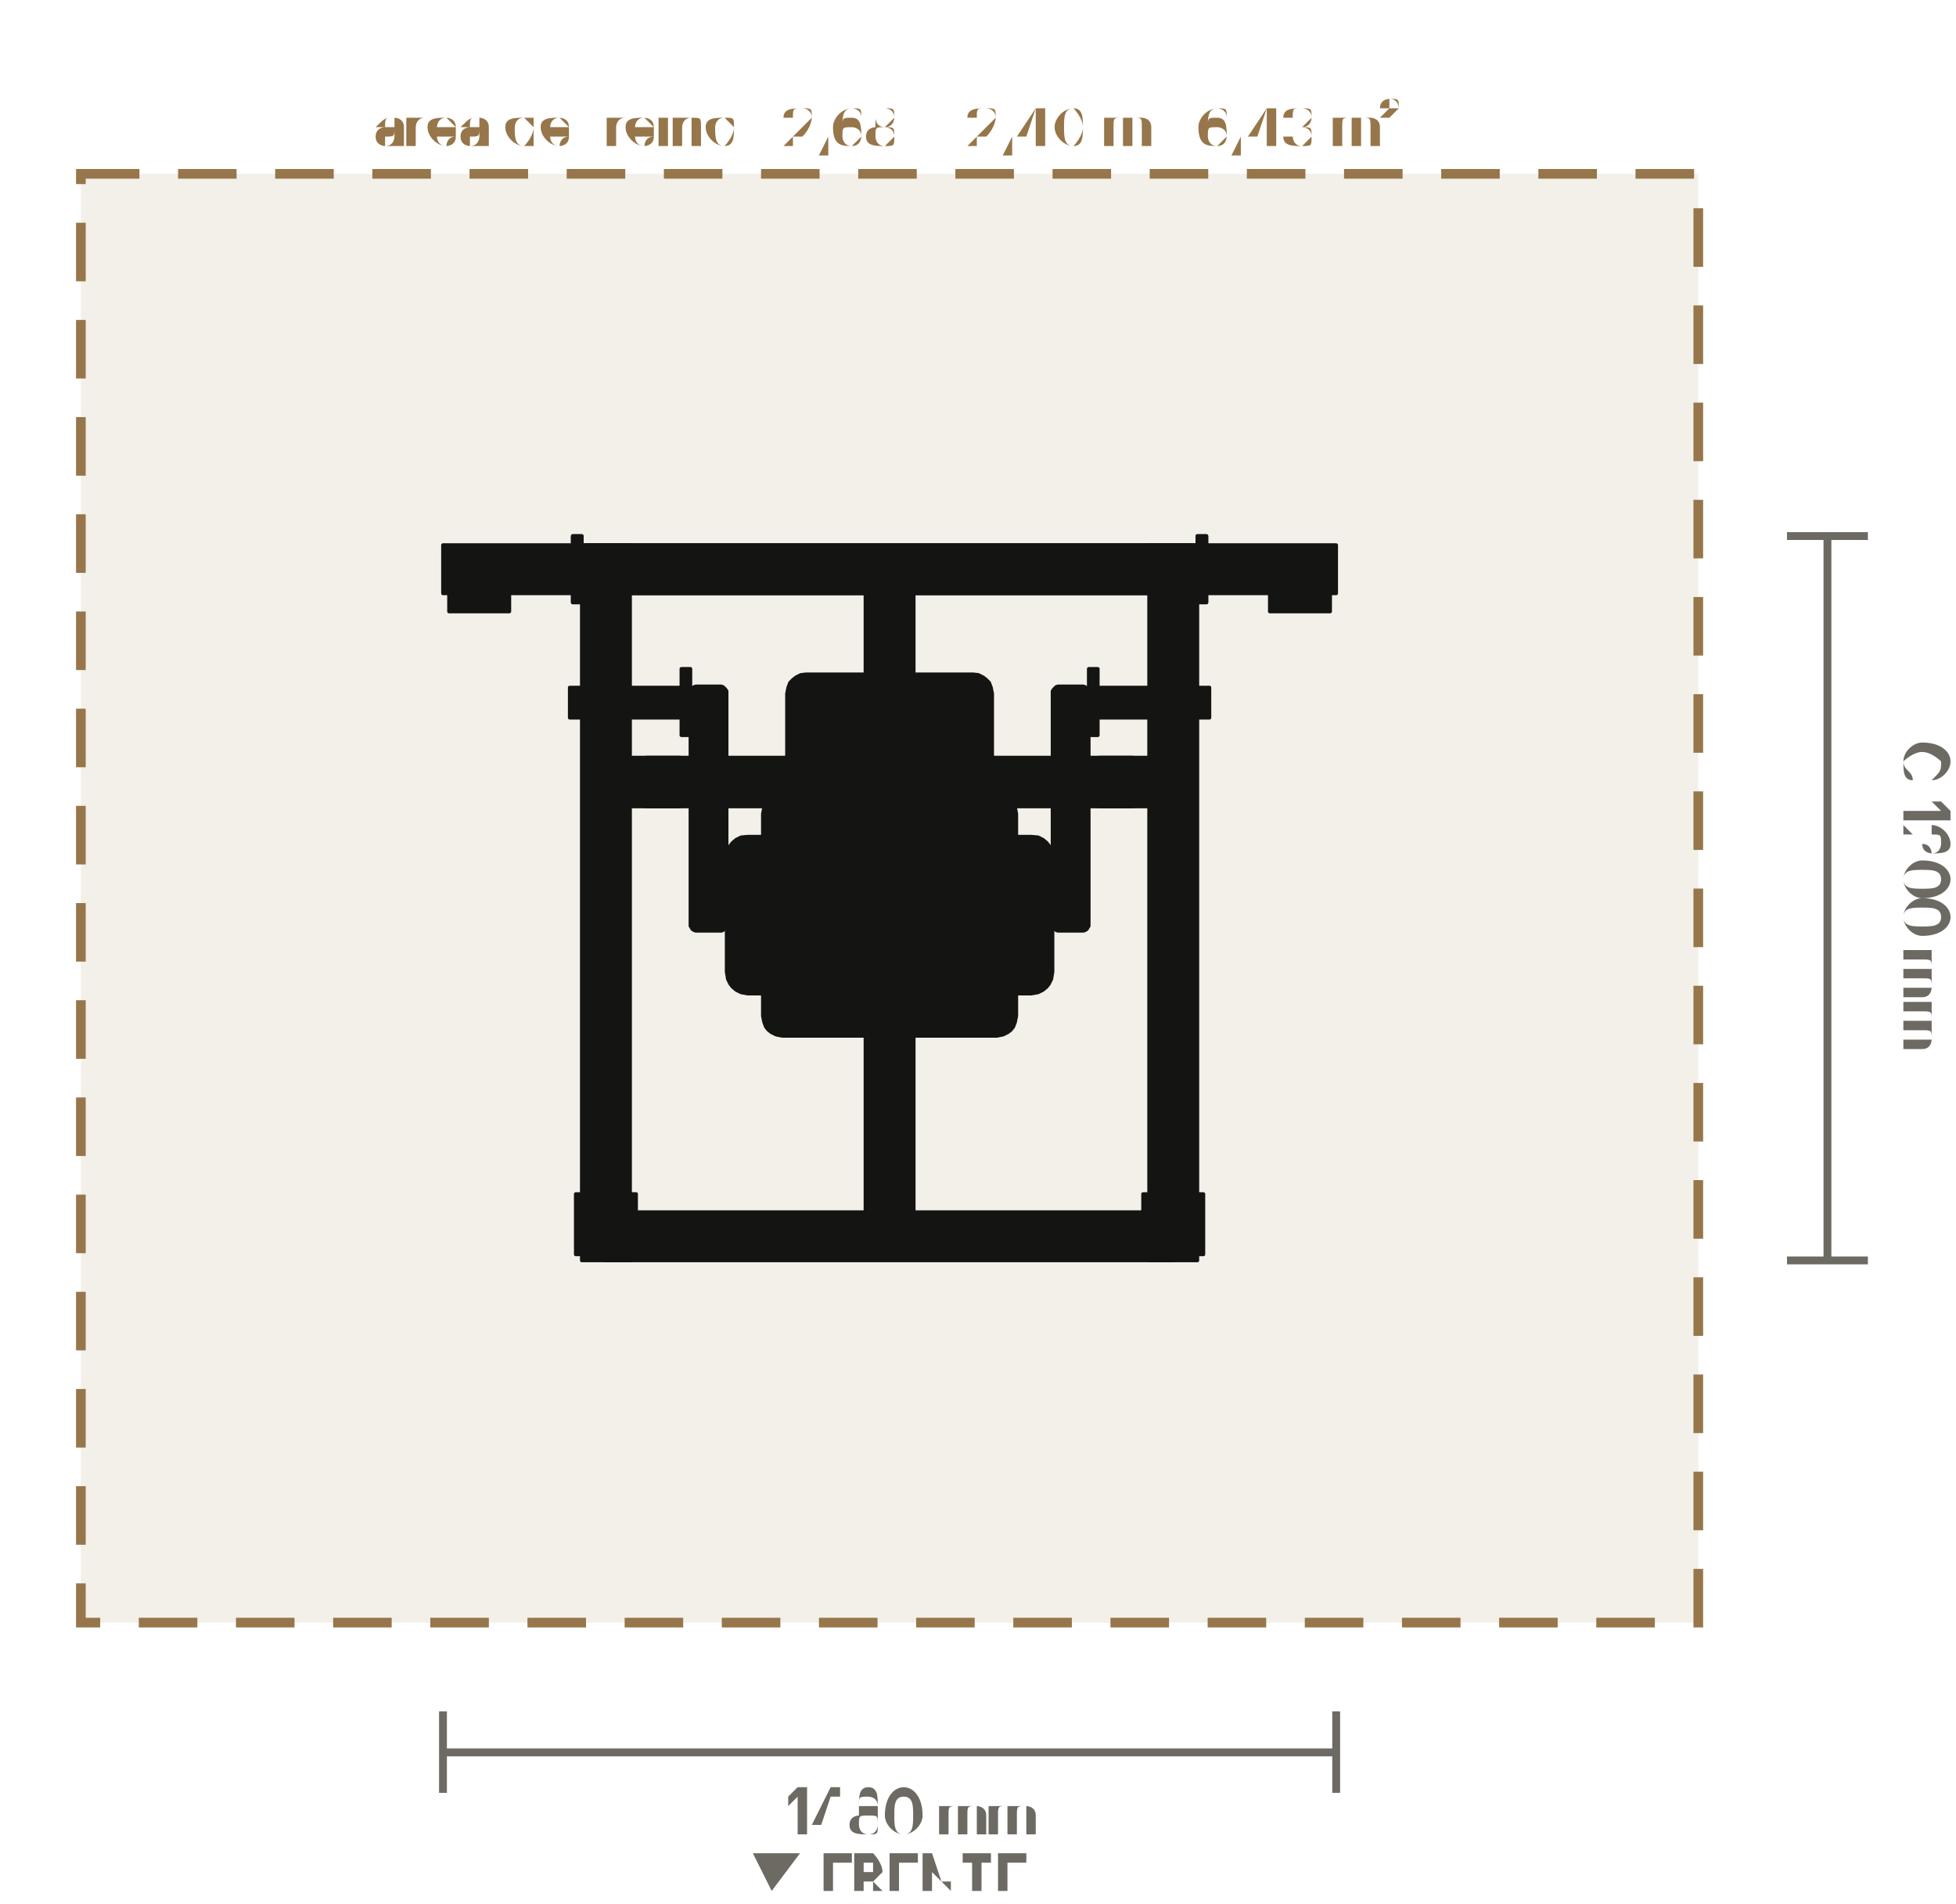
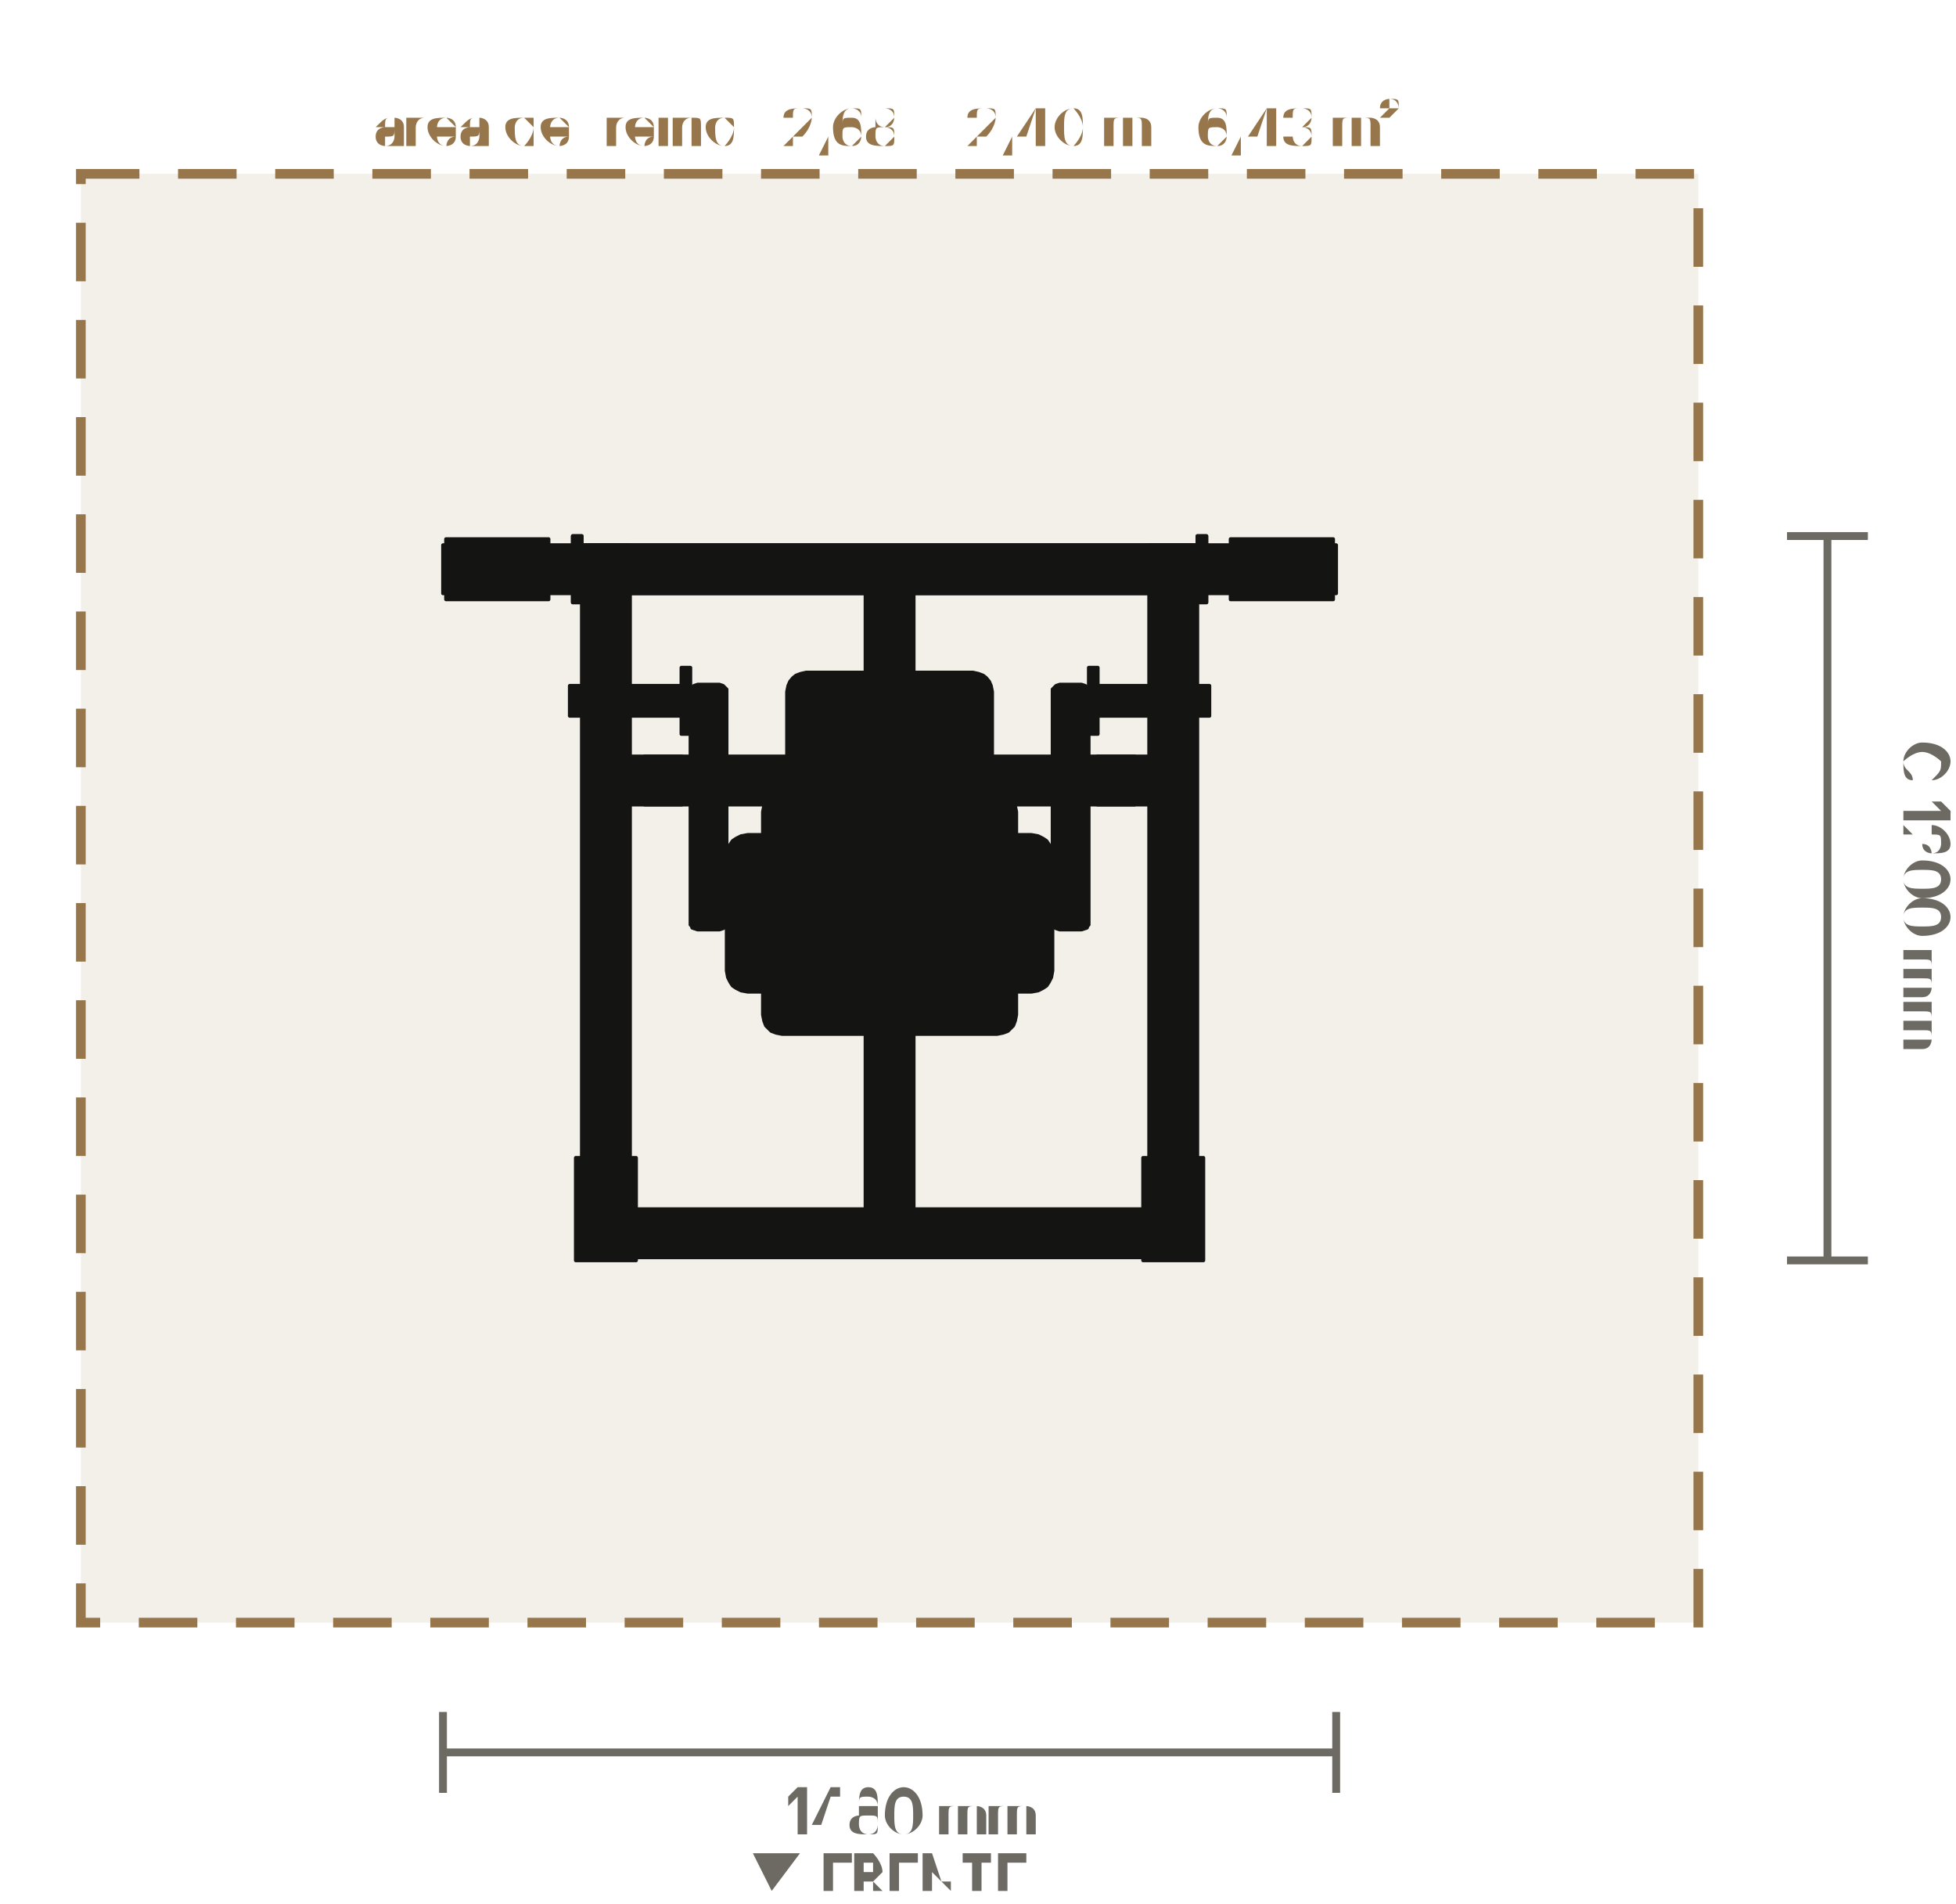
<svg xmlns="http://www.w3.org/2000/svg" viewBox="-1.474 -1.488 3.241 3.154" role="img" aria-label="Planta do Cadeira Abdominal de Peso Livre (LD-A035): 1480 × 1200 mm, com 60 cm de área de treino em volta" data-equipment="LD-A035" data-unit="m">
  <rect class="eq-zone" x="-1.34" y="-1.2" width="2.68" height="2.4" style="fill:#96764a;fill-opacity:.12;stroke:#96764a;stroke-width:0.016;stroke-dasharray:0.097 0.064" />
  <text class="eq-zone-label" x="0" y="-1.248" style="font-family:Barlow,Inter,Arial,sans-serif;font-size:0.092px;fill:#96764a;text-anchor:middle">área de treino · 2,68 × 2,40 m · 6,43 m²</text>
  <g class="eq-parts">
-     <polygon class="eq-part" points="-0.51,-0.585 -0.43,-0.585 -0.43,0.6 -0.51,0.6" style="fill:#141413;stroke:#141413;stroke-width:0.006;stroke-linejoin:round" />
-     <polygon class="eq-part" points="-0.73,-0.575 -0.63,-0.575 -0.63,-0.475 -0.73,-0.475" style="fill:#141413;stroke:#141413;stroke-width:0.006;stroke-linejoin:round" />
-     <polygon class="eq-part" points="-0.52,0.49 -0.42,0.49 -0.42,0.59 -0.52,0.59" style="fill:#141413;stroke:#141413;stroke-width:0.006;stroke-linejoin:round" />
-     <polygon class="eq-part" points="0.43,-0.585 0.51,-0.585 0.51,0.6 0.43,0.6" style="fill:#141413;stroke:#141413;stroke-width:0.006;stroke-linejoin:round" />
-     <polygon class="eq-part" points="0.63,-0.575 0.73,-0.575 0.73,-0.475 0.63,-0.475" style="fill:#141413;stroke:#141413;stroke-width:0.006;stroke-linejoin:round" />
-     <polygon class="eq-part" points="0.42,0.49 0.52,0.49 0.52,0.59 0.42,0.59" style="fill:#141413;stroke:#141413;stroke-width:0.006;stroke-linejoin:round" />
+     <polygon class="eq-part" points="-0.51,-0.585 -0.43,-0.585 -0.43,0.595 -0.51,0.595" style="fill:#141413;stroke:#141413;stroke-width:0.006;stroke-linejoin:round" />
+     <polygon class="eq-part" points="-0.735,-0.595 -0.565,-0.595 -0.565,-0.495 -0.735,-0.495" style="fill:#141413;stroke:#141413;stroke-width:0.006;stroke-linejoin:round" />
+     <polygon class="eq-part" points="-0.52,0.43 -0.42,0.43 -0.42,0.6 -0.52,0.6" style="fill:#141413;stroke:#141413;stroke-width:0.006;stroke-linejoin:round" />
+     <polygon class="eq-part" points="0.43,-0.585 0.51,-0.585 0.51,0.595 0.43,0.595" style="fill:#141413;stroke:#141413;stroke-width:0.006;stroke-linejoin:round" />
+     <polygon class="eq-part" points="0.565,-0.595 0.735,-0.595 0.735,-0.495 0.565,-0.495" style="fill:#141413;stroke:#141413;stroke-width:0.006;stroke-linejoin:round" />
+     <polygon class="eq-part" points="0.42,0.43 0.52,0.43 0.52,0.6 0.42,0.6" style="fill:#141413;stroke:#141413;stroke-width:0.006;stroke-linejoin:round" />
    <polygon class="eq-part" points="-0.74,-0.585 0.74,-0.585 0.74,-0.505 -0.74,-0.505" style="fill:#141413;stroke:#141413;stroke-width:0.006;stroke-linejoin:round" />
-     <polygon class="eq-part" points="-0.47,0.52 0.47,0.52 0.47,0.6 -0.47,0.6" style="fill:#141413;stroke:#141413;stroke-width:0.006;stroke-linejoin:round" />
-     <polygon class="eq-part" points="-0.04,-0.545 0.04,-0.545 0.04,0.56 -0.04,0.56" style="fill:#141413;stroke:#141413;stroke-width:0.006;stroke-linejoin:round" />
-     <polygon class="eq-part" points="-0.035,0.004 -0.035,0.001 -0.033,-0.002 -0.032,-0.004 -0.029,-0.006 -0.026,-0.007 -0.023,-0.007 0.023,-0.007 0.026,-0.007 0.029,-0.006 0.032,-0.004 0.033,-0.002 0.035,0.001 0.035,0.004 0.035,0.051 0.035,0.054 0.033,0.057 0.032,0.059 0.029,0.061 0.026,0.062 0.023,0.062 -0.023,0.062 -0.026,0.062 -0.029,0.061 -0.032,0.059 -0.033,0.057 -0.035,0.054 -0.035,0.051" style="fill:#141413;stroke:#141413;stroke-width:0.006;stroke-linejoin:round" />
-     <polygon class="eq-part" points="0.035,0.005 0.047,0.005 0.047,0.05 0.035,0.05" style="fill:#141413;stroke:#141413;stroke-width:0.006;stroke-linejoin:round" />
-     <polygon class="eq-part" points="0.033,0.028 0.033,0.026 0.033,0.024 0.033,0.023 0.034,0.021 0.034,0.021 0.035,0.021 0.115,0.021 0.116,0.021 0.116,0.021 0.117,0.023 0.117,0.024 0.117,0.026 0.117,0.028 0.117,0.029 0.117,0.031 0.117,0.032 0.116,0.034 0.116,0.034 0.115,0.035 0.035,0.035 0.034,0.034 0.034,0.034 0.033,0.032 0.033,0.031 0.033,0.029" style="fill:#141413;stroke:#141413;stroke-width:0.006;stroke-linejoin:round" />
-     <polygon class="eq-part" points="-0.21,-0.14 -0.208,-0.15 -0.205,-0.158 -0.201,-0.163 -0.196,-0.167 -0.188,-0.171 -0.178,-0.172 0.178,-0.172 0.188,-0.171 0.196,-0.167 0.201,-0.163 0.205,-0.158 0.208,-0.15 0.21,-0.14 0.21,0.195 0.208,0.205 0.205,0.213 0.201,0.218 0.196,0.222 0.188,0.226 0.178,0.228 -0.178,0.228 -0.188,0.226 -0.196,0.222 -0.201,0.218 -0.205,0.213 -0.208,0.205 -0.21,0.195" style="fill:#141413;stroke:#141413;stroke-width:0.006;stroke-linejoin:round" />
-     <polygon class="eq-part" points="-0.17,-0.339 -0.168,-0.349 -0.165,-0.357 -0.16,-0.362 -0.155,-0.366 -0.147,-0.37 -0.138,-0.371 0.138,-0.371 0.147,-0.37 0.155,-0.366 0.16,-0.362 0.165,-0.357 0.168,-0.349 0.17,-0.339 0.17,-0.189 0.168,-0.179 0.165,-0.171 0.16,-0.166 0.155,-0.162 0.147,-0.158 0.138,-0.157 -0.138,-0.157 -0.147,-0.158 -0.155,-0.162 -0.16,-0.166 -0.165,-0.171 -0.168,-0.179 -0.17,-0.189" style="fill:#141413;stroke:#141413;stroke-width:0.006;stroke-linejoin:round" />
-     <polygon class="eq-part" points="-0.03,-0.376 -0.028,-0.382 -0.024,-0.386 -0.018,-0.387 0.018,-0.387 0.024,-0.386 0.028,-0.382 0.03,-0.376 0.03,-0.234 0.028,-0.229 0.024,-0.224 0.018,-0.223 -0.018,-0.223 -0.024,-0.224 -0.028,-0.229 -0.03,-0.234" style="fill:#141413;stroke:#141413;stroke-width:0.006;stroke-linejoin:round" />
-     <polygon class="eq-part" points="-0.04,-0.233 0.04,-0.233 0.04,-0.152 -0.04,-0.152" style="fill:#141413;stroke:#141413;stroke-width:0.006;stroke-linejoin:round" />
-     <polygon class="eq-part" points="0.27,-0.208 0.27,-0.211 0.272,-0.214 0.274,-0.216 0.276,-0.218 0.279,-0.219 0.282,-0.219 0.318,-0.219 0.321,-0.219 0.324,-0.218 0.327,-0.216 0.328,-0.214 0.33,-0.211 0.33,-0.208 0.33,0.043 0.33,0.046 0.328,0.049 0.327,0.051 0.324,0.053 0.321,0.054 0.318,0.054 0.282,0.054 0.279,0.054 0.276,0.053 0.274,0.051 0.272,0.049 0.27,0.046 0.27,0.043" style="fill:#141413;stroke:#141413;stroke-width:0.006;stroke-linejoin:round" />
-     <polygon class="eq-part" points="0.27,-0.34 0.27,-0.343 0.272,-0.346 0.274,-0.348 0.276,-0.35 0.279,-0.351 0.282,-0.351 0.318,-0.351 0.321,-0.351 0.324,-0.35 0.327,-0.348 0.328,-0.346 0.33,-0.343 0.33,-0.34 0.33,-0.177 0.33,-0.174 0.328,-0.171 0.327,-0.169 0.324,-0.167 0.321,-0.166 0.318,-0.166 0.282,-0.166 0.279,-0.166 0.276,-0.167 0.274,-0.169 0.272,-0.171 0.27,-0.174 0.27,-0.177" style="fill:#141413;stroke:#141413;stroke-width:0.006;stroke-linejoin:round" />
-     <polygon class="eq-part" points="0.33,-0.38 0.345,-0.38 0.345,-0.27 0.33,-0.27" style="fill:#141413;stroke:#141413;stroke-width:0.006;stroke-linejoin:round" />
-     <polygon class="eq-part" points="0.345,-0.349 0.53,-0.349 0.53,-0.299 0.345,-0.299" style="fill:#141413;stroke:#141413;stroke-width:0.006;stroke-linejoin:round" />
-     <polygon class="eq-part" points="-0.33,-0.208 -0.33,-0.211 -0.328,-0.214 -0.327,-0.216 -0.324,-0.218 -0.321,-0.219 -0.318,-0.219 -0.282,-0.219 -0.279,-0.219 -0.276,-0.218 -0.274,-0.216 -0.272,-0.214 -0.27,-0.211 -0.27,-0.208 -0.27,0.043 -0.27,0.046 -0.272,0.049 -0.274,0.051 -0.276,0.053 -0.279,0.054 -0.282,0.054 -0.318,0.054 -0.321,0.054 -0.324,0.053 -0.327,0.051 -0.328,0.049 -0.33,0.046 -0.33,0.043" style="fill:#141413;stroke:#141413;stroke-width:0.006;stroke-linejoin:round" />
-     <polygon class="eq-part" points="-0.33,-0.34 -0.33,-0.343 -0.328,-0.346 -0.327,-0.348 -0.324,-0.35 -0.321,-0.351 -0.318,-0.351 -0.282,-0.351 -0.279,-0.351 -0.276,-0.35 -0.274,-0.348 -0.272,-0.346 -0.27,-0.343 -0.27,-0.34 -0.27,-0.177 -0.27,-0.174 -0.272,-0.171 -0.274,-0.169 -0.276,-0.167 -0.279,-0.166 -0.282,-0.166 -0.318,-0.166 -0.321,-0.166 -0.324,-0.167 -0.327,-0.169 -0.328,-0.171 -0.33,-0.174 -0.33,-0.177" style="fill:#141413;stroke:#141413;stroke-width:0.006;stroke-linejoin:round" />
-     <polygon class="eq-part" points="-0.345,-0.38 -0.33,-0.38 -0.33,-0.27 -0.345,-0.27" style="fill:#141413;stroke:#141413;stroke-width:0.006;stroke-linejoin:round" />
-     <polygon class="eq-part" points="-0.53,-0.349 -0.345,-0.349 -0.345,-0.299 -0.53,-0.299" style="fill:#141413;stroke:#141413;stroke-width:0.006;stroke-linejoin:round" />
-     <polygon class="eq-part" points="-0.3,-0.215 0.3,-0.215 0.3,-0.17 -0.3,-0.17" style="fill:#141413;stroke:#141413;stroke-width:0.006;stroke-linejoin:round" />
-     <polygon class="eq-part" points="-0.27,-0.068 -0.268,-0.079 -0.264,-0.087 -0.26,-0.092 -0.254,-0.097 -0.246,-0.101 -0.235,-0.102 0.235,-0.102 0.246,-0.101 0.254,-0.097 0.26,-0.092 0.264,-0.087 0.268,-0.079 0.27,-0.068 0.27,0.122 0.268,0.134 0.264,0.142 0.26,0.147 0.254,0.152 0.246,0.156 0.235,0.158 -0.235,0.158 -0.246,0.156 -0.254,0.152 -0.26,0.147 -0.264,0.142 -0.268,0.134 -0.27,0.122" style="fill:#141413;stroke:#141413;stroke-width:0.006;stroke-linejoin:round" />
-     <polygon class="eq-part" points="0.335,-0.221 0.335,-0.224 0.337,-0.227 0.339,-0.229 0.341,-0.231 0.344,-0.232 0.347,-0.233 0.403,-0.233 0.406,-0.232 0.409,-0.231 0.411,-0.229 0.413,-0.227 0.415,-0.224 0.415,-0.221 0.415,-0.165 0.415,-0.161 0.413,-0.159 0.411,-0.156 0.409,-0.154 0.406,-0.153 0.403,-0.152 0.347,-0.152 0.344,-0.153 0.341,-0.154 0.339,-0.156 0.337,-0.159 0.335,-0.161 0.335,-0.165" style="fill:#141413;stroke:#141413;stroke-width:0.006;stroke-linejoin:round" />
-     <polygon class="eq-part" points="-0.415,-0.221 -0.415,-0.224 -0.413,-0.227 -0.411,-0.229 -0.409,-0.231 -0.406,-0.232 -0.403,-0.233 -0.347,-0.233 -0.344,-0.232 -0.341,-0.231 -0.339,-0.229 -0.337,-0.227 -0.335,-0.224 -0.335,-0.221 -0.335,-0.165 -0.335,-0.161 -0.337,-0.159 -0.339,-0.156 -0.341,-0.154 -0.344,-0.153 -0.347,-0.152 -0.403,-0.152 -0.406,-0.153 -0.409,-0.154 -0.411,-0.156 -0.413,-0.159 -0.415,-0.161 -0.415,-0.165" style="fill:#141413;stroke:#141413;stroke-width:0.006;stroke-linejoin:round" />
-     <polygon class="eq-part" points="-0.47,-0.233 0.47,-0.233 0.47,-0.152 -0.47,-0.152" style="fill:#141413;stroke:#141413;stroke-width:0.006;stroke-linejoin:round" />
+     <polygon class="eq-part" points="-0.47,0.515 0.47,0.515 0.47,0.595 -0.47,0.595" style="fill:#141413;stroke:#141413;stroke-width:0.006;stroke-linejoin:round" />
+     <polygon class="eq-part" points="-0.04,-0.545 0.04,-0.545 0.04,0.555 -0.04,0.555" style="fill:#141413;stroke:#141413;stroke-width:0.006;stroke-linejoin:round" />
+     <polygon class="eq-part" points="-0.035,0.002 -0.035,-0.001 -0.033,-0.004 -0.032,-0.006 -0.029,-0.008 -0.026,-0.01 -0.023,-0.01 0.023,-0.01 0.026,-0.01 0.029,-0.008 0.032,-0.006 0.033,-0.004 0.035,-0.001 0.035,0.002 0.035,0.048 0.035,0.051 0.033,0.054 0.032,0.057 0.029,0.058 0.026,0.06 0.023,0.06 -0.023,0.06 -0.026,0.06 -0.029,0.058 -0.032,0.057 -0.033,0.054 -0.035,0.051 -0.035,0.048" style="fill:#141413;stroke:#141413;stroke-width:0.006;stroke-linejoin:round" />
+     <polygon class="eq-part" points="0.035,0.003 0.047,0.003 0.047,0.048 0.035,0.048" style="fill:#141413;stroke:#141413;stroke-width:0.006;stroke-linejoin:round" />
+     <polygon class="eq-part" points="0.033,0.025 0.033,0.023 0.033,0.021 0.033,0.02 0.034,0.019 0.034,0.018 0.035,0.018 0.115,0.018 0.116,0.018 0.116,0.019 0.117,0.02 0.117,0.021 0.117,0.023 0.117,0.025 0.117,0.027 0.117,0.029 0.117,0.03 0.116,0.031 0.116,0.032 0.115,0.032 0.035,0.032 0.034,0.032 0.034,0.031 0.033,0.03 0.033,0.029 0.033,0.027" style="fill:#141413;stroke:#141413;stroke-width:0.006;stroke-linejoin:round" />
+     <polygon class="eq-part" points="-0.21,-0.143 -0.208,-0.153 -0.205,-0.161 -0.201,-0.166 -0.196,-0.17 -0.188,-0.173 -0.178,-0.175 0.178,-0.175 0.188,-0.173 0.196,-0.17 0.201,-0.166 0.205,-0.161 0.208,-0.153 0.21,-0.143 0.21,0.193 0.208,0.203 0.205,0.211 0.201,0.215 0.196,0.22 0.188,0.223 0.178,0.225 -0.178,0.225 -0.188,0.223 -0.196,0.22 -0.201,0.215 -0.205,0.211 -0.208,0.203 -0.21,0.193" style="fill:#141413;stroke:#141413;stroke-width:0.006;stroke-linejoin:round" />
+     <polygon class="eq-part" points="-0.17,-0.342 -0.168,-0.352 -0.165,-0.359 -0.16,-0.365 -0.155,-0.369 -0.147,-0.372 -0.138,-0.374 0.138,-0.374 0.147,-0.372 0.155,-0.369 0.16,-0.365 0.165,-0.359 0.168,-0.352 0.17,-0.342 0.17,-0.191 0.168,-0.181 0.165,-0.174 0.16,-0.168 0.155,-0.164 0.147,-0.161 0.138,-0.159 -0.138,-0.159 -0.147,-0.161 -0.155,-0.164 -0.16,-0.168 -0.165,-0.174 -0.168,-0.181 -0.17,-0.191" style="fill:#141413;stroke:#141413;stroke-width:0.006;stroke-linejoin:round" />
+     <polygon class="eq-part" points="-0.03,-0.378 -0.028,-0.384 -0.024,-0.388 -0.018,-0.39 0.018,-0.39 0.024,-0.388 0.028,-0.384 0.03,-0.378 0.03,-0.237 0.028,-0.231 0.024,-0.227 0.018,-0.225 -0.018,-0.225 -0.024,-0.227 -0.028,-0.231 -0.03,-0.237" style="fill:#141413;stroke:#141413;stroke-width:0.006;stroke-linejoin:round" />
+     <polygon class="eq-part" points="-0.04,-0.235 0.04,-0.235 0.04,-0.155 -0.04,-0.155" style="fill:#141413;stroke:#141413;stroke-width:0.006;stroke-linejoin:round" />
+     <polygon class="eq-part" points="0.27,-0.211 0.27,-0.214 0.272,-0.216 0.274,-0.218 0.276,-0.22 0.279,-0.221 0.282,-0.222 0.318,-0.222 0.321,-0.221 0.324,-0.22 0.327,-0.218 0.328,-0.216 0.33,-0.214 0.33,-0.211 0.33,0.041 0.33,0.044 0.328,0.046 0.327,0.049 0.324,0.05 0.321,0.051 0.318,0.052 0.282,0.052 0.279,0.051 0.276,0.05 0.274,0.049 0.272,0.046 0.27,0.044 0.27,0.041" style="fill:#141413;stroke:#141413;stroke-width:0.006;stroke-linejoin:round" />
+     <polygon class="eq-part" points="0.27,-0.343 0.27,-0.346 0.272,-0.348 0.274,-0.35 0.276,-0.352 0.279,-0.353 0.282,-0.354 0.318,-0.354 0.321,-0.353 0.324,-0.352 0.327,-0.35 0.328,-0.348 0.33,-0.346 0.33,-0.343 0.33,-0.179 0.33,-0.176 0.328,-0.174 0.327,-0.172 0.324,-0.17 0.321,-0.169 0.318,-0.168 0.282,-0.168 0.279,-0.169 0.276,-0.17 0.274,-0.172 0.272,-0.174 0.27,-0.176 0.27,-0.179" style="fill:#141413;stroke:#141413;stroke-width:0.006;stroke-linejoin:round" />
+     <polygon class="eq-part" points="0.33,-0.382 0.345,-0.382 0.345,-0.272 0.33,-0.272" style="fill:#141413;stroke:#141413;stroke-width:0.006;stroke-linejoin:round" />
+     <polygon class="eq-part" points="0.345,-0.352 0.53,-0.352 0.53,-0.302 0.345,-0.302" style="fill:#141413;stroke:#141413;stroke-width:0.006;stroke-linejoin:round" />
+     <polygon class="eq-part" points="-0.33,-0.211 -0.33,-0.214 -0.328,-0.216 -0.327,-0.218 -0.324,-0.22 -0.321,-0.221 -0.318,-0.222 -0.282,-0.222 -0.279,-0.221 -0.276,-0.22 -0.274,-0.218 -0.272,-0.216 -0.27,-0.214 -0.27,-0.211 -0.27,0.041 -0.27,0.044 -0.272,0.046 -0.274,0.049 -0.276,0.05 -0.279,0.051 -0.282,0.052 -0.318,0.052 -0.321,0.051 -0.324,0.05 -0.327,0.049 -0.328,0.046 -0.33,0.044 -0.33,0.041" style="fill:#141413;stroke:#141413;stroke-width:0.006;stroke-linejoin:round" />
+     <polygon class="eq-part" points="-0.33,-0.343 -0.33,-0.346 -0.328,-0.348 -0.327,-0.35 -0.324,-0.352 -0.321,-0.353 -0.318,-0.354 -0.282,-0.354 -0.279,-0.353 -0.276,-0.352 -0.274,-0.35 -0.272,-0.348 -0.27,-0.346 -0.27,-0.343 -0.27,-0.179 -0.27,-0.176 -0.272,-0.174 -0.274,-0.172 -0.276,-0.17 -0.279,-0.169 -0.282,-0.168 -0.318,-0.168 -0.321,-0.169 -0.324,-0.17 -0.327,-0.172 -0.328,-0.174 -0.33,-0.176 -0.33,-0.179" style="fill:#141413;stroke:#141413;stroke-width:0.006;stroke-linejoin:round" />
+     <polygon class="eq-part" points="-0.345,-0.382 -0.33,-0.382 -0.33,-0.272 -0.345,-0.272" style="fill:#141413;stroke:#141413;stroke-width:0.006;stroke-linejoin:round" />
+     <polygon class="eq-part" points="-0.53,-0.352 -0.345,-0.352 -0.345,-0.302 -0.53,-0.302" style="fill:#141413;stroke:#141413;stroke-width:0.006;stroke-linejoin:round" />
+     <polygon class="eq-part" points="-0.3,-0.217 0.3,-0.217 0.3,-0.172 -0.3,-0.172" style="fill:#141413;stroke:#141413;stroke-width:0.006;stroke-linejoin:round" />
+     <polygon class="eq-part" points="-0.27,-0.07 -0.268,-0.081 -0.264,-0.089 -0.26,-0.095 -0.254,-0.099 -0.246,-0.103 -0.235,-0.105 0.235,-0.105 0.246,-0.103 0.254,-0.099 0.26,-0.095 0.264,-0.089 0.268,-0.081 0.27,-0.07 0.27,0.12 0.268,0.131 0.264,0.139 0.26,0.145 0.254,0.149 0.246,0.153 0.235,0.155 -0.235,0.155 -0.246,0.153 -0.254,0.149 -0.26,0.145 -0.264,0.139 -0.268,0.131 -0.27,0.12" style="fill:#141413;stroke:#141413;stroke-width:0.006;stroke-linejoin:round" />
+     <polygon class="eq-part" points="0.335,-0.223 0.335,-0.226 0.337,-0.229 0.339,-0.232 0.341,-0.233 0.344,-0.235 0.347,-0.235 0.403,-0.235 0.406,-0.235 0.409,-0.233 0.411,-0.232 0.413,-0.229 0.415,-0.226 0.415,-0.223 0.415,-0.167 0.415,-0.164 0.413,-0.161 0.411,-0.159 0.409,-0.157 0.406,-0.155 0.403,-0.155 0.347,-0.155 0.344,-0.155 0.341,-0.157 0.339,-0.159 0.337,-0.161 0.335,-0.164 0.335,-0.167" style="fill:#141413;stroke:#141413;stroke-width:0.006;stroke-linejoin:round" />
+     <polygon class="eq-part" points="-0.415,-0.223 -0.415,-0.226 -0.413,-0.229 -0.411,-0.232 -0.409,-0.233 -0.406,-0.235 -0.403,-0.235 -0.347,-0.235 -0.344,-0.235 -0.341,-0.233 -0.339,-0.232 -0.337,-0.229 -0.335,-0.226 -0.335,-0.223 -0.335,-0.167 -0.335,-0.164 -0.337,-0.161 -0.339,-0.159 -0.341,-0.157 -0.344,-0.155 -0.347,-0.155 -0.403,-0.155 -0.406,-0.155 -0.409,-0.157 -0.411,-0.159 -0.413,-0.161 -0.415,-0.164 -0.415,-0.167" style="fill:#141413;stroke:#141413;stroke-width:0.006;stroke-linejoin:round" />
+     <polygon class="eq-part" points="-0.47,-0.235 0.47,-0.235 0.47,-0.155 -0.47,-0.155" style="fill:#141413;stroke:#141413;stroke-width:0.006;stroke-linejoin:round" />
    <polygon class="eq-part" points="-0.51,-0.573 -0.508,-0.579 -0.504,-0.584 -0.498,-0.585 0.498,-0.585 0.504,-0.584 0.508,-0.579 0.51,-0.573 0.51,-0.517 0.508,-0.511 0.504,-0.507 0.498,-0.505 -0.498,-0.505 -0.504,-0.507 -0.508,-0.511 -0.51,-0.517" style="fill:#141413;stroke:#141413;stroke-width:0.006;stroke-linejoin:round" />
-     <polygon class="eq-part" points="0.445,-0.557 0.445,-0.56 0.447,-0.562 0.449,-0.565 0.451,-0.566 0.454,-0.567 0.457,-0.568 0.483,-0.568 0.486,-0.567 0.489,-0.566 0.491,-0.565 0.493,-0.562 0.495,-0.56 0.495,-0.557 0.495,-0.133 0.495,-0.131 0.493,-0.128 0.491,-0.126 0.489,-0.124 0.486,-0.123 0.483,-0.122 0.457,-0.122 0.454,-0.123 0.451,-0.124 0.449,-0.126 0.447,-0.128 0.445,-0.131 0.445,-0.133" style="fill:#141413;stroke:#141413;stroke-width:0.006;stroke-linejoin:round" />
+     <polygon class="eq-part" points="0.445,-0.557 0.445,-0.56 0.447,-0.562 0.449,-0.565 0.451,-0.566 0.454,-0.568 0.457,-0.568 0.483,-0.568 0.486,-0.568 0.489,-0.566 0.491,-0.565 0.493,-0.562 0.495,-0.56 0.495,-0.557 0.495,-0.133 0.495,-0.131 0.493,-0.128 0.491,-0.126 0.489,-0.124 0.486,-0.123 0.483,-0.122 0.457,-0.122 0.454,-0.123 0.451,-0.124 0.449,-0.126 0.447,-0.128 0.445,-0.131 0.445,-0.133" style="fill:#141413;stroke:#141413;stroke-width:0.006;stroke-linejoin:round" />
    <polygon class="eq-part" points="0.51,-0.6 0.525,-0.6 0.525,-0.49 0.51,-0.49" style="fill:#141413;stroke:#141413;stroke-width:0.006;stroke-linejoin:round" />
    <polygon class="eq-part" points="0.525,-0.57 0.69,-0.57 0.69,-0.52 0.525,-0.52" style="fill:#141413;stroke:#141413;stroke-width:0.006;stroke-linejoin:round" />
    <polygon class="eq-part" points="0.51,-0.6 0.525,-0.6 0.525,-0.49 0.51,-0.49" style="fill:#141413;stroke:#141413;stroke-width:0.006;stroke-linejoin:round" />
    <polygon class="eq-part" points="0.525,-0.57 0.69,-0.57 0.69,-0.52 0.525,-0.52" style="fill:#141413;stroke:#141413;stroke-width:0.006;stroke-linejoin:round" />
-     <polygon class="eq-part" points="-0.495,-0.557 -0.495,-0.56 -0.493,-0.562 -0.491,-0.565 -0.489,-0.566 -0.486,-0.567 -0.483,-0.568 -0.457,-0.568 -0.454,-0.567 -0.451,-0.566 -0.449,-0.565 -0.447,-0.562 -0.445,-0.56 -0.445,-0.557 -0.445,-0.133 -0.445,-0.131 -0.447,-0.128 -0.449,-0.126 -0.451,-0.124 -0.454,-0.123 -0.457,-0.122 -0.483,-0.122 -0.486,-0.123 -0.489,-0.124 -0.491,-0.126 -0.493,-0.128 -0.495,-0.131 -0.495,-0.133" style="fill:#141413;stroke:#141413;stroke-width:0.006;stroke-linejoin:round" />
+     <polygon class="eq-part" points="-0.495,-0.557 -0.495,-0.56 -0.493,-0.562 -0.491,-0.565 -0.489,-0.566 -0.486,-0.568 -0.483,-0.568 -0.457,-0.568 -0.454,-0.568 -0.451,-0.566 -0.449,-0.565 -0.447,-0.562 -0.445,-0.56 -0.445,-0.557 -0.445,-0.133 -0.445,-0.131 -0.447,-0.128 -0.449,-0.126 -0.451,-0.124 -0.454,-0.123 -0.457,-0.122 -0.483,-0.122 -0.486,-0.123 -0.489,-0.124 -0.491,-0.126 -0.493,-0.128 -0.495,-0.131 -0.495,-0.133" style="fill:#141413;stroke:#141413;stroke-width:0.006;stroke-linejoin:round" />
    <polygon class="eq-part" points="-0.525,-0.6 -0.51,-0.6 -0.51,-0.49 -0.525,-0.49" style="fill:#141413;stroke:#141413;stroke-width:0.006;stroke-linejoin:round" />
    <polygon class="eq-part" points="-0.69,-0.57 -0.525,-0.57 -0.525,-0.52 -0.69,-0.52" style="fill:#141413;stroke:#141413;stroke-width:0.006;stroke-linejoin:round" />
    <polygon class="eq-part" points="-0.525,-0.6 -0.51,-0.6 -0.51,-0.49 -0.525,-0.49" style="fill:#141413;stroke:#141413;stroke-width:0.006;stroke-linejoin:round" />
    <polygon class="eq-part" points="-0.69,-0.57 -0.525,-0.57 -0.525,-0.52 -0.69,-0.52" style="fill:#141413;stroke:#141413;stroke-width:0.006;stroke-linejoin:round" />
  </g>
  <line class="eq-dim" x1="-0.74" y1="1.415" x2="0.74" y2="1.415" style="stroke:#6d6a63;stroke-width:0.013" />
-   <line class="eq-dim" x1="-0.74" y1="1.347" x2="-0.74" y2="1.482" style="stroke:#6d6a63;stroke-width:0.013" />
-   <line class="eq-dim" x1="0.74" y1="1.347" x2="0.74" y2="1.482" style="stroke:#6d6a63;stroke-width:0.013" />
+   <line class="eq-dim" x1="-0.74" y1="1.348" x2="-0.74" y2="1.482" style="stroke:#6d6a63;stroke-width:0.013" />
+   <line class="eq-dim" x1="0.74" y1="1.348" x2="0.74" y2="1.482" style="stroke:#6d6a63;stroke-width:0.013" />
  <text class="eq-text" x="0" y="1.55" style="font-family:Barlow,Inter,Arial,sans-serif;font-size:0.097px;fill:#6d6a63;text-anchor:middle">L 1480 mm</text>
  <line class="eq-dim" x1="1.554" y1="-0.6" x2="1.554" y2="0.6" style="stroke:#6d6a63;stroke-width:0.013" />
  <line class="eq-dim" x1="1.487" y1="-0.6" x2="1.621" y2="-0.6" style="stroke:#6d6a63;stroke-width:0.013" />
  <line class="eq-dim" x1="1.487" y1="0.6" x2="1.621" y2="0.6" style="stroke:#6d6a63;stroke-width:0.013" />
  <text class="eq-text" x="1.68" y="0" transform="rotate(90 1.6798 0)" style="font-family:Barlow,Inter,Arial,sans-serif;font-size:0.097px;fill:#6d6a63;text-anchor:middle">C 1200 mm</text>
  <text class="eq-text" x="0" y="1.646" style="font-family:Barlow,Inter,Arial,sans-serif;font-size:0.097px;fill:#6d6a63;text-anchor:middle;font-size:0.077px;letter-spacing:.1em">▼ FRENTE</text>
</svg>
